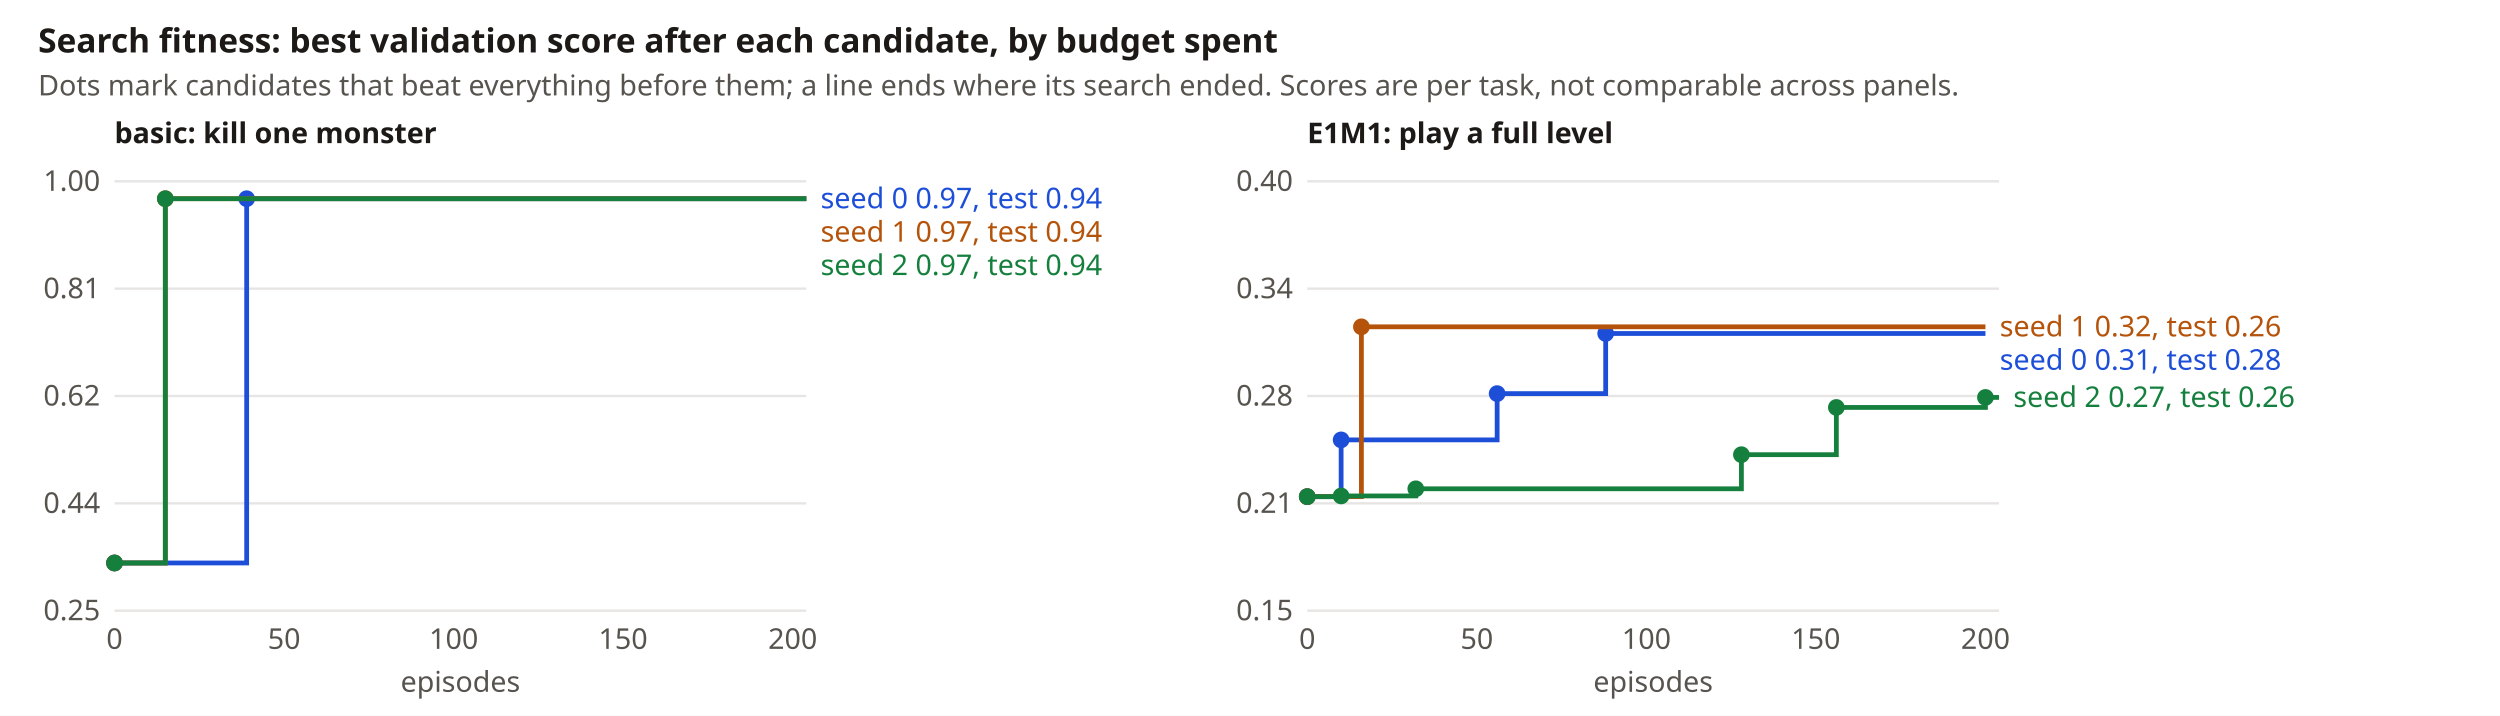
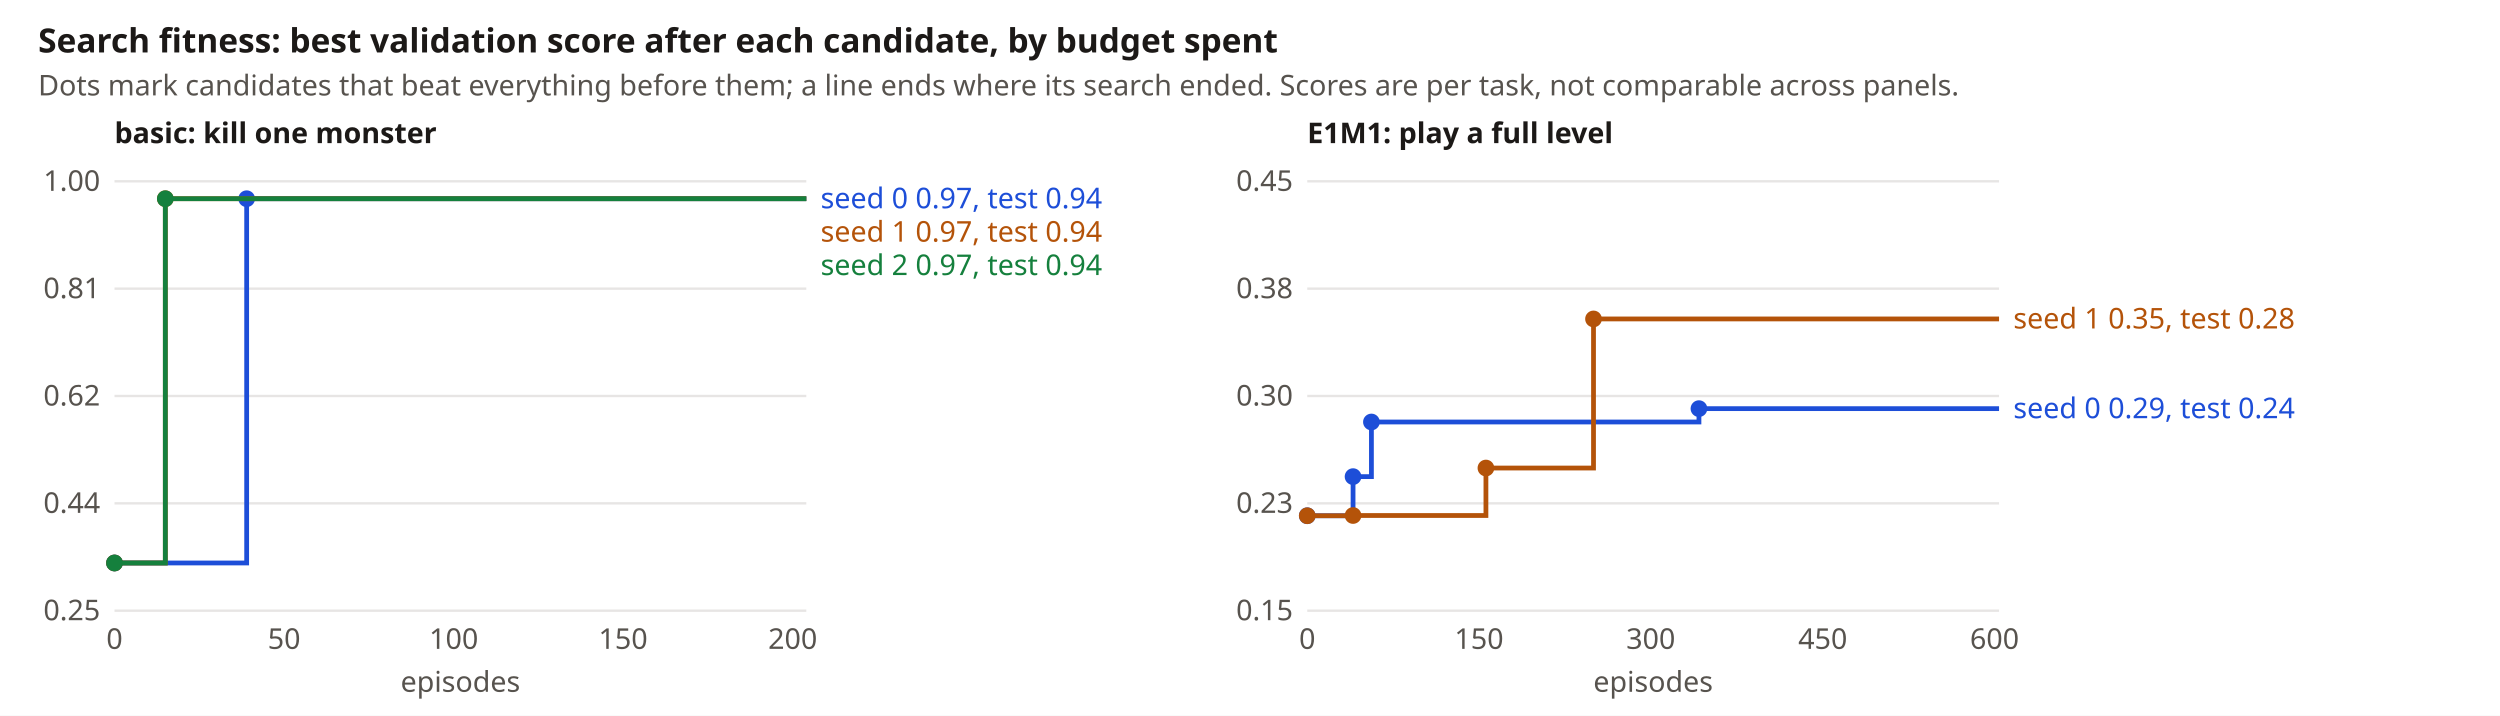
<svg xmlns="http://www.w3.org/2000/svg" width="1048" height="300" viewBox="0 0 1048 300" font-family="system-ui, sans-serif" font-size="12">
  <style>
.bg { fill: #ffffff } .ink { fill: #1c1917 }
.muted { fill: #57534e } .grid { stroke: #e7e5e4 }
.l0 { stroke: #1d4ed8 } .m0 { fill: #1d4ed8 } .l1 { stroke: #b45309 } .m1 { fill: #b45309 } .l2 { stroke: #15803d } .m2 { fill: #15803d } .l3 { stroke: #7e22ce } .m3 { fill: #7e22ce }
@media (prefers-color-scheme: dark) {
  .bg { fill: #0d1117 } .ink { fill: #e6edf3 }
  .muted { fill: #9da7b3 } .grid { stroke: #30363d }
  .l0 { stroke: #58a6ff } .m0 { fill: #58a6ff } .l1 { stroke: #f0883e } .m1 { fill: #f0883e } .l2 { stroke: #3fb950 } .m2 { fill: #3fb950 } .l3 { stroke: #d2a8ff } .m3 { fill: #d2a8ff }
}
</style>
  <rect width="1048" height="300" class="bg" />
  <text x="16" y="22" font-size="14" font-weight="600" class="ink">Search fitness: best validation score after each candidate, by budget spent</text>
  <text x="16" y="40" class="muted">Dots mark candidates that beat everything before them; a line ends where its search ended. Scores are per task, not comparable across panels.</text>
  <text x="48" y="60" font-weight="600" class="ink">basic: kill one monster</text>
  <line x1="48" y1="256.0" x2="338" y2="256.0" class="grid" />
  <text x="42" y="260.0" text-anchor="end" class="muted">0.25</text>
  <line x1="48" y1="211.0" x2="338" y2="211.0" class="grid" />
  <text x="42" y="215.0" text-anchor="end" class="muted">0.44</text>
  <line x1="48" y1="166.0" x2="338" y2="166.0" class="grid" />
  <text x="42" y="170.0" text-anchor="end" class="muted">0.62</text>
  <line x1="48" y1="121.0" x2="338" y2="121.0" class="grid" />
  <text x="42" y="125.0" text-anchor="end" class="muted">0.81</text>
  <line x1="48" y1="76.0" x2="338" y2="76.0" class="grid" />
  <text x="42" y="80.0" text-anchor="end" class="muted">1.00</text>
  <text x="48.0" y="272" text-anchor="middle" class="muted">0</text>
  <text x="119.1" y="272" text-anchor="middle" class="muted">50</text>
  <text x="190.2" y="272" text-anchor="middle" class="muted">100</text>
  <text x="261.2" y="272" text-anchor="middle" class="muted">150</text>
  <text x="332.3" y="272" text-anchor="middle" class="muted">200</text>
  <text x="193.0" y="290" text-anchor="middle" class="muted">episodes</text>
  <polyline points="48.0,236.0 103.4,236.0 103.4,83.3 338.0,83.3" class="l0" fill="none" stroke-width="2" />
  <circle cx="48.0" cy="236.0" r="3.5" class="m0" />
  <circle cx="103.4" cy="83.3" r="3.5" class="m0" />
  <text x="344.0" y="87.3" class="m0">seed 0 0.97, test 0.94</text>
  <polyline points="48.0,236.0 69.3,236.0 69.3,83.3 338.0,83.3" class="l1" fill="none" stroke-width="2" />
  <circle cx="48.0" cy="236.0" r="3.5" class="m1" />
  <circle cx="69.3" cy="83.3" r="3.5" class="m1" />
  <text x="344.0" y="101.3" class="m1">seed 1 0.97, test 0.94</text>
  <polyline points="48.0,236.0 69.3,236.0 69.3,83.3 338.0,83.3" class="l2" fill="none" stroke-width="2" />
  <circle cx="48.0" cy="236.0" r="3.5" class="m2" />
  <circle cx="69.3" cy="83.3" r="3.5" class="m2" />
  <text x="344.0" y="115.3" class="m2">seed 2 0.97, test 0.94</text>
  <text x="548" y="60" font-weight="600" class="ink">E1M1: play a full level</text>
  <line x1="548" y1="256.0" x2="838" y2="256.0" class="grid" />
  <text x="542" y="260.0" text-anchor="end" class="muted">0.15</text>
  <line x1="548" y1="211.0" x2="838" y2="211.0" class="grid" />
-   <text x="542" y="215.0" text-anchor="end" class="muted">0.21</text>
+   <text x="542" y="215.0" text-anchor="end" class="muted">0.23</text>
  <line x1="548" y1="166.0" x2="838" y2="166.0" class="grid" />
-   <text x="542" y="170.0" text-anchor="end" class="muted">0.28</text>
+   <text x="542" y="170.0" text-anchor="end" class="muted">0.30</text>
  <line x1="548" y1="121.0" x2="838" y2="121.0" class="grid" />
-   <text x="542" y="125.0" text-anchor="end" class="muted">0.34</text>
+   <text x="542" y="125.0" text-anchor="end" class="muted">0.38</text>
  <line x1="548" y1="76.0" x2="838" y2="76.0" class="grid" />
-   <text x="542" y="80.0" text-anchor="end" class="muted">0.40</text>
+   <text x="542" y="80.0" text-anchor="end" class="muted">0.45</text>
  <text x="548.0" y="272" text-anchor="middle" class="muted">0</text>
-   <text x="619.1" y="272" text-anchor="middle" class="muted">50</text>
-   <text x="690.2" y="272" text-anchor="middle" class="muted">100</text>
-   <text x="761.2" y="272" text-anchor="middle" class="muted">150</text>
-   <text x="832.3" y="272" text-anchor="middle" class="muted">200</text>
+   <text x="620.0" y="272" text-anchor="middle" class="muted">150</text>
+   <text x="692.0" y="272" text-anchor="middle" class="muted">300</text>
+   <text x="764.1" y="272" text-anchor="middle" class="muted">450</text>
+   <text x="836.1" y="272" text-anchor="middle" class="muted">600</text>
  <text x="693.0" y="290" text-anchor="middle" class="muted">episodes</text>
-   <polyline points="548.0,208.2 562.2,208.2 562.2,184.4 627.6,184.4 627.6,165.0 673.1,165.0 673.1,139.8 832.3,139.8" class="l0" fill="none" stroke-width="2" />
-   <circle cx="548.0" cy="208.2" r="3.5" class="m0" />
-   <circle cx="562.2" cy="184.4" r="3.5" class="m0" />
-   <circle cx="627.6" cy="165.0" r="3.5" class="m0" />
-   <circle cx="673.1" cy="139.8" r="3.5" class="m0" />
-   <text x="838.3" y="155.0" class="m0">seed 0 0.31, test 0.28</text>
-   <polyline points="548.0,208.2 570.7,208.2 570.7,137.0 832.3,137.0" class="l1" fill="none" stroke-width="2" />
-   <circle cx="548.0" cy="208.2" r="3.5" class="m1" />
-   <circle cx="570.7" cy="137.0" r="3.5" class="m1" />
-   <text x="838.3" y="141.0" class="m1">seed 1 0.32, test 0.26</text>
-   <polyline points="548.0,208.2 562.2,208.2 562.2,207.9 593.5,207.9 593.5,204.9 730.0,204.9 730.0,190.6 769.8,190.6 769.8,170.8 832.3,170.8 832.3,166.6 838.0,166.6" class="l2" fill="none" stroke-width="2" />
-   <circle cx="548.0" cy="208.2" r="3.5" class="m2" />
-   <circle cx="562.2" cy="207.9" r="3.5" class="m2" />
-   <circle cx="593.5" cy="204.9" r="3.5" class="m2" />
-   <circle cx="730.0" cy="190.6" r="3.5" class="m2" />
-   <circle cx="769.8" cy="170.8" r="3.5" class="m2" />
-   <circle cx="832.3" cy="166.6" r="3.5" class="m2" />
-   <text x="844.0" y="170.6" class="m2">seed 2 0.27, test 0.26</text>
+   <polyline points="548.0,216.2 567.2,216.2 567.2,199.8 574.9,199.8 574.9,176.9 712.2,176.9 712.2,171.3 838.0,171.3" class="l0" fill="none" stroke-width="2" />
+   <circle cx="548.0" cy="216.2" r="3.5" class="m0" />
+   <circle cx="567.2" cy="199.8" r="3.5" class="m0" />
+   <circle cx="574.9" cy="176.9" r="3.5" class="m0" />
+   <circle cx="712.2" cy="171.3" r="3.5" class="m0" />
+   <text x="844.0" y="175.3" class="m0">seed 0 0.29, test 0.24</text>
+   <polyline points="548.0,216.2 567.2,216.2 567.2,216.1 622.9,216.1 622.9,196.2 668.0,196.2 668.0,133.7 838.0,133.7" class="l1" fill="none" stroke-width="2" />
+   <circle cx="548.0" cy="216.2" r="3.5" class="m1" />
+   <circle cx="567.2" cy="216.1" r="3.5" class="m1" />
+   <circle cx="622.9" cy="196.2" r="3.5" class="m1" />
+   <circle cx="668.0" cy="133.7" r="3.5" class="m1" />
+   <text x="844.0" y="137.7" class="m1">seed 1 0.35, test 0.28</text>
</svg>
